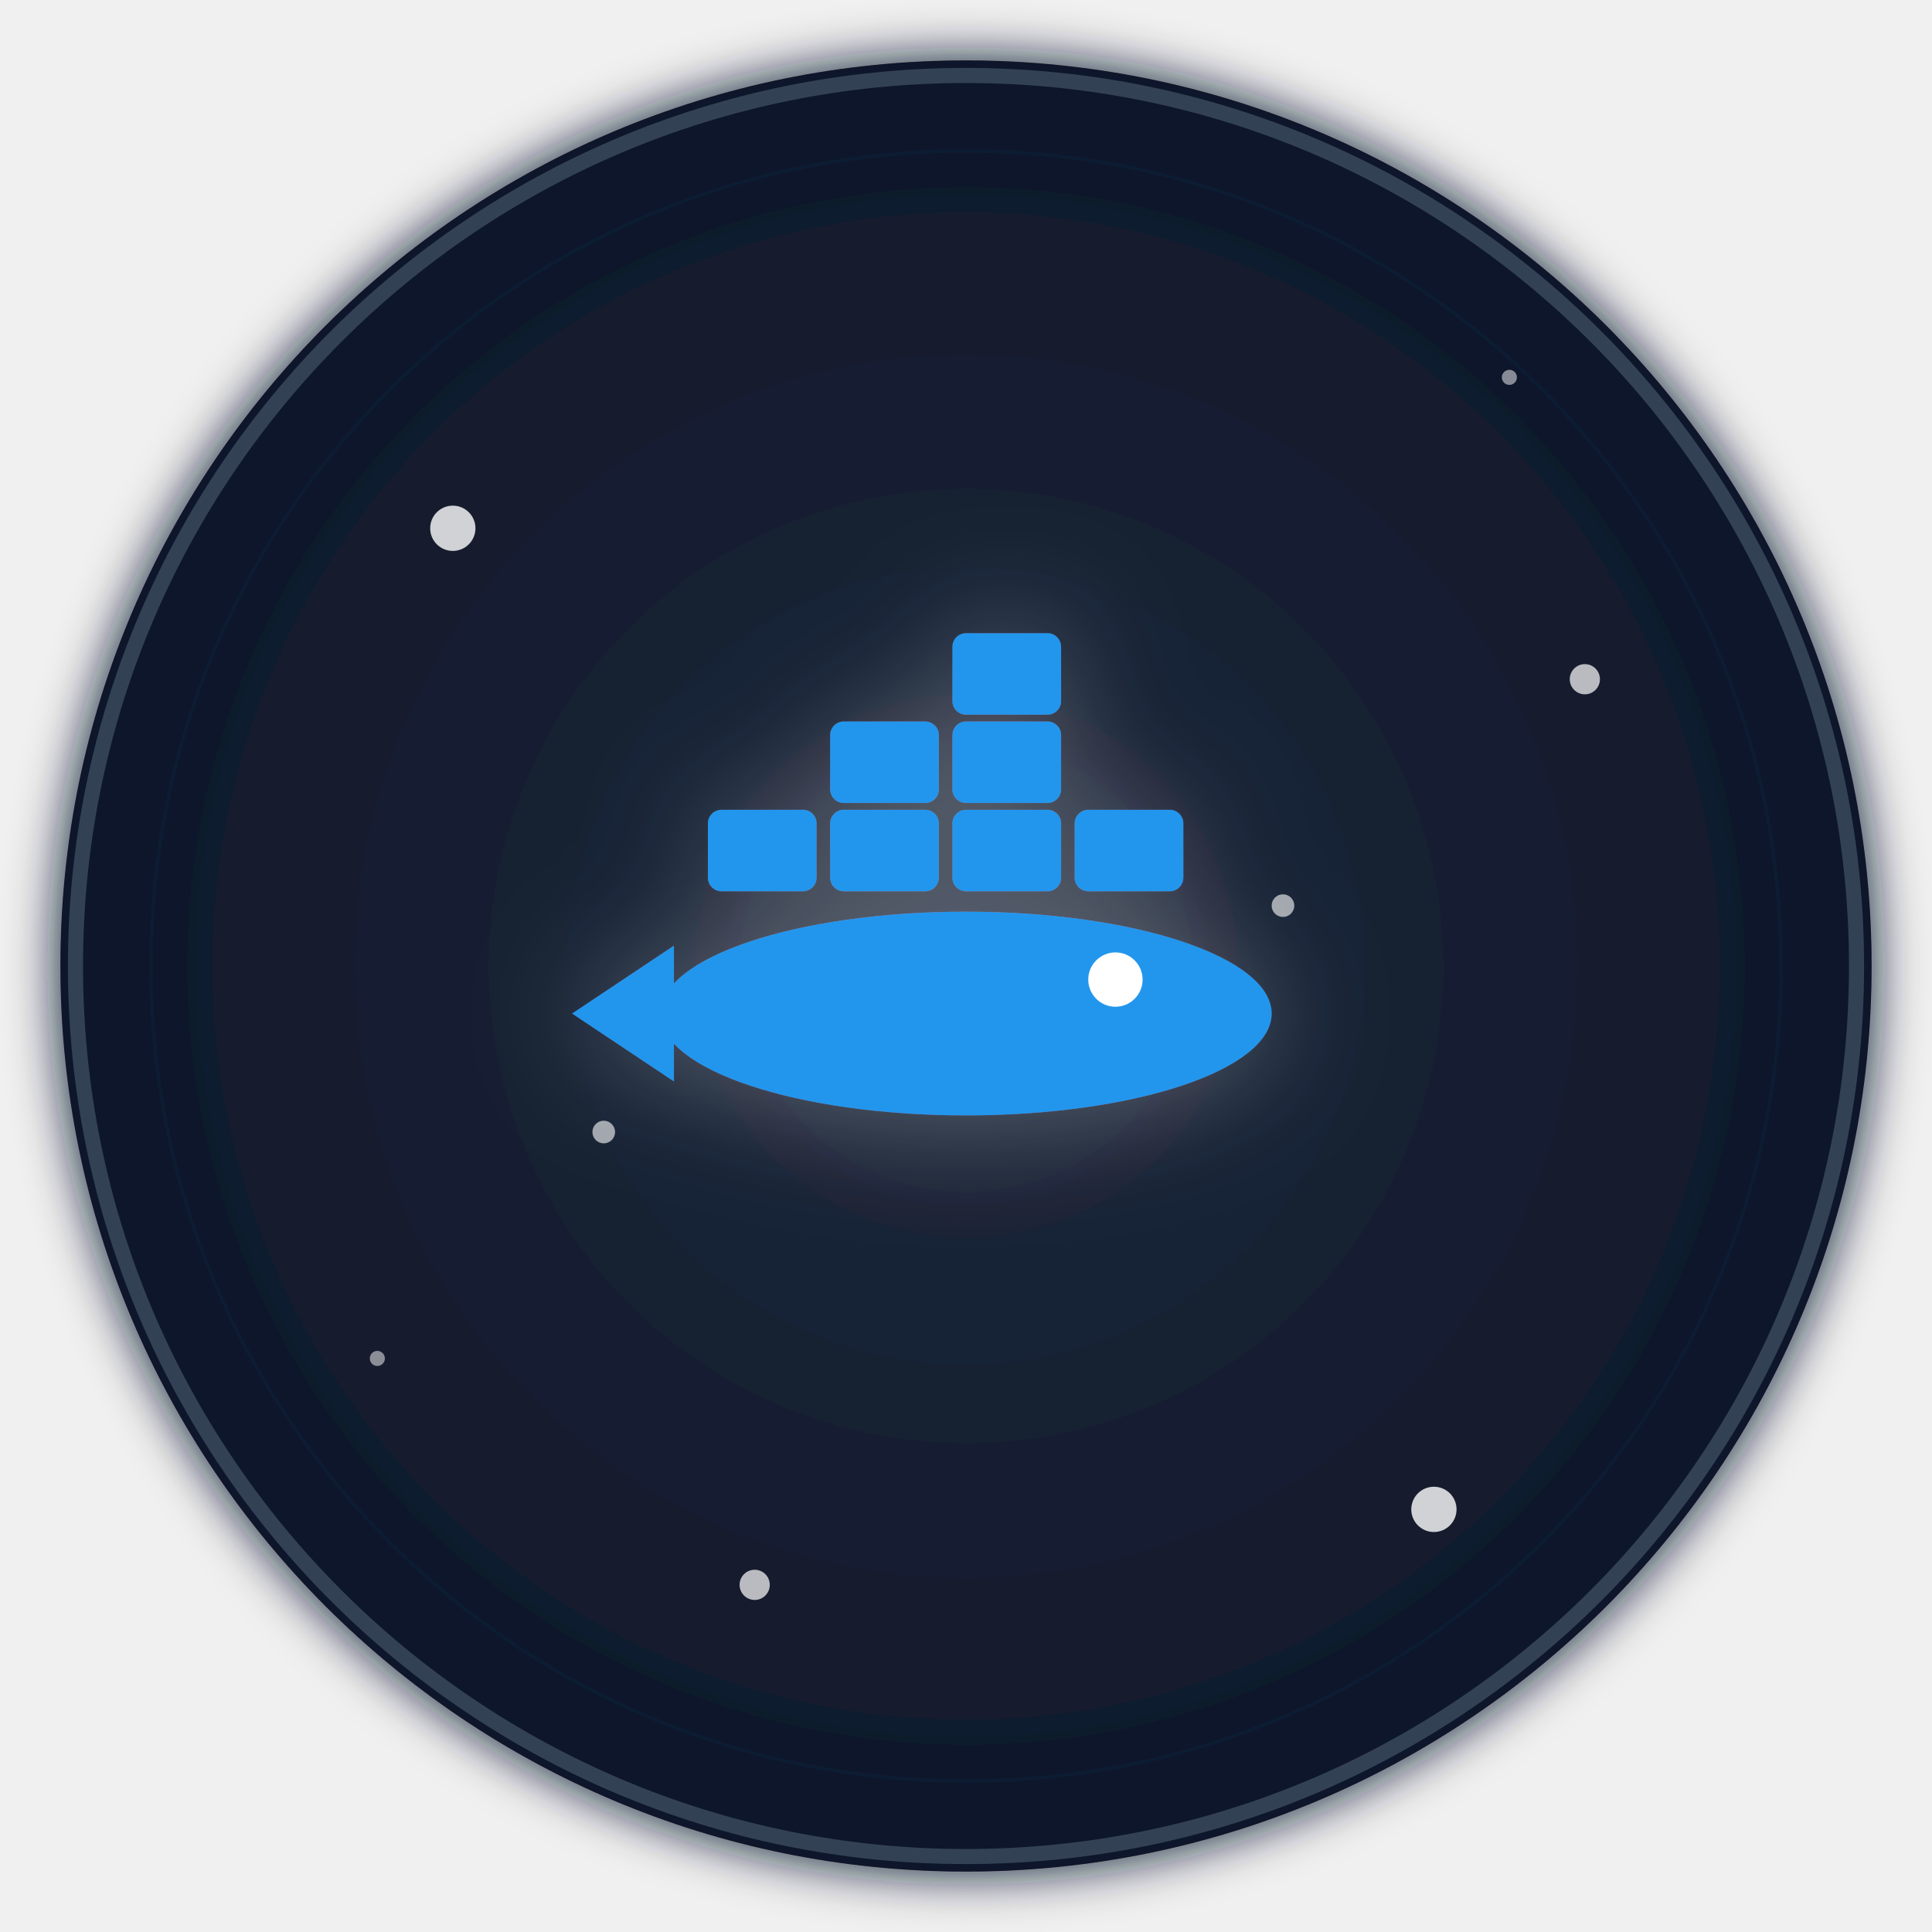
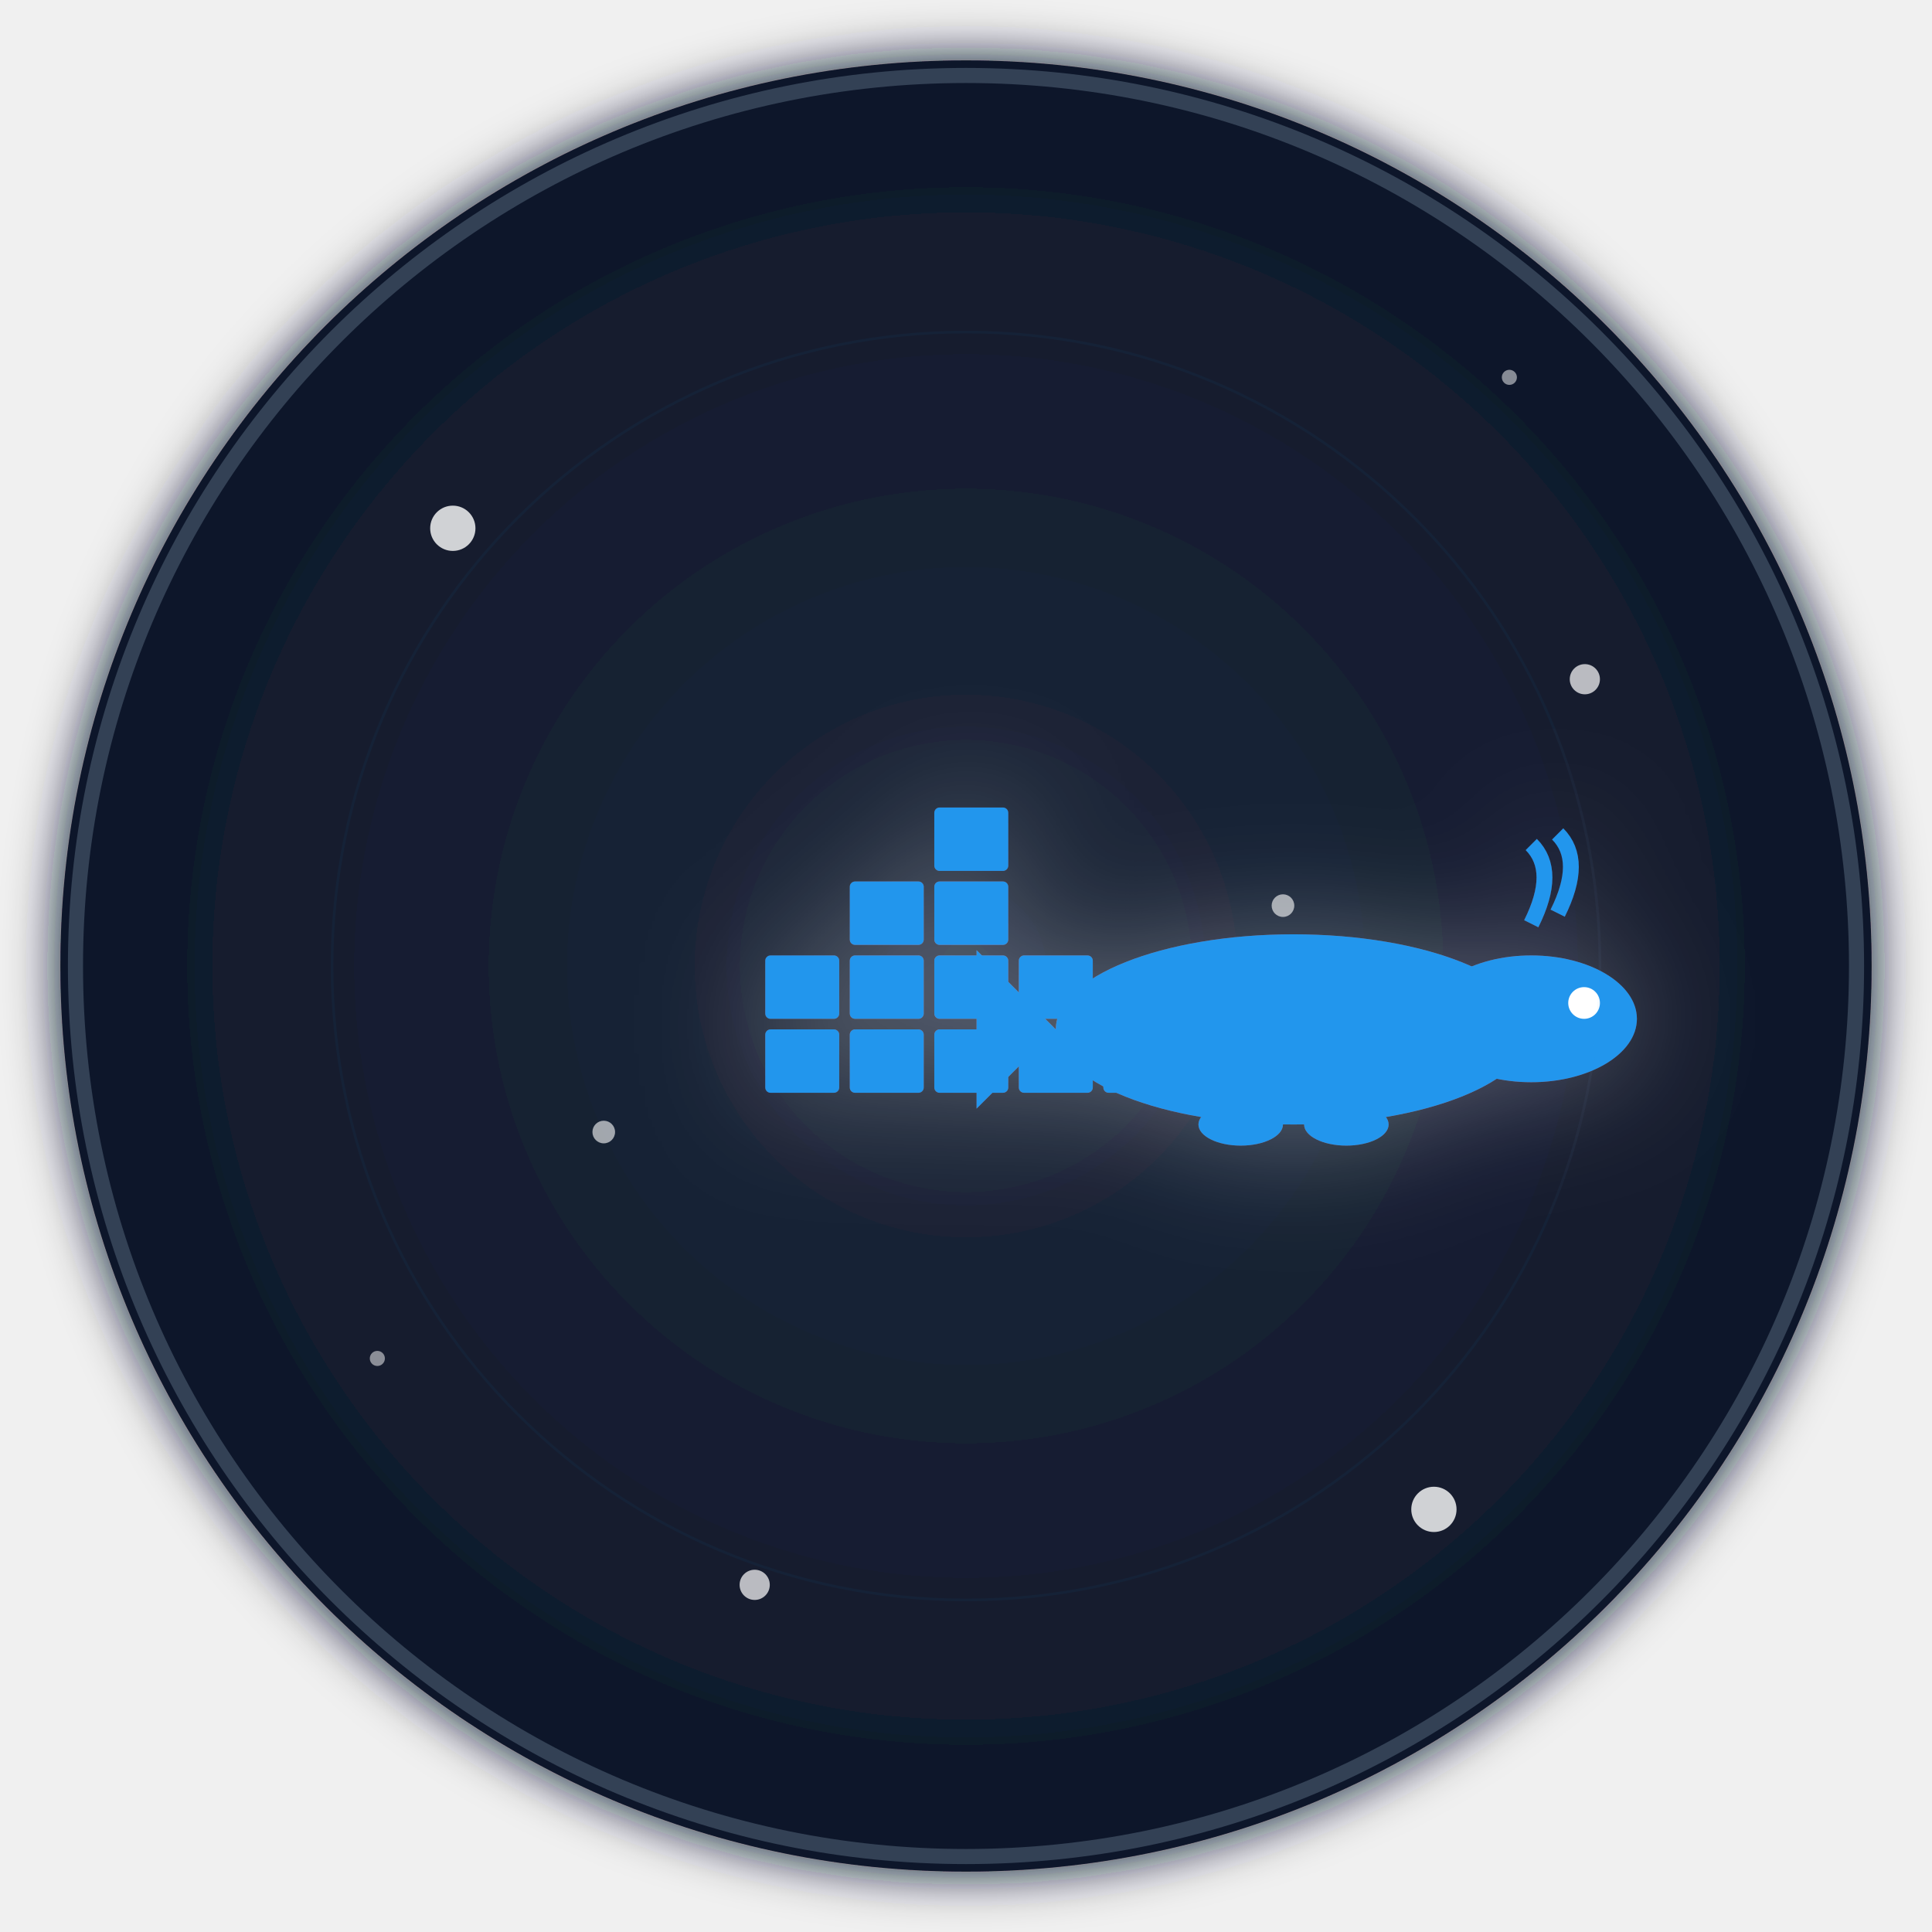
<svg xmlns="http://www.w3.org/2000/svg" width="256" height="256" viewBox="0 0 256 256" fill="none">
  <defs>
    <radialGradient id="grad1" cx="50%" cy="50%" r="50%" fx="50%" fy="50%">
      <stop offset="0%" style="stop-color:#1e293b;stop-opacity:1" />
      <stop offset="100%" style="stop-color:#0f172a;stop-opacity:1" />
    </radialGradient>
    <filter id="glow">
      <feGaussianBlur stdDeviation="3.5" result="coloredBlur" />
      <feMerge>
        <feMergeNode in="coloredBlur" />
        <feMergeNode in="SourceGraphic" />
      </feMerge>
    </filter>
  </defs>
  <circle cx="128" cy="128" r="120" fill="url(#grad1)" filter="url(#glow)" />
  <circle cx="128" cy="128" r="118" fill="transparent" stroke="#334155" stroke-width="2" />
  <circle cx="60" cy="70" r="3" fill="white" opacity="0.8" />
  <circle cx="190" cy="200" r="3" fill="white" opacity="0.8" />
  <circle cx="100" cy="210" r="2" fill="white" opacity="0.7" />
  <circle cx="210" cy="90" r="2" fill="white" opacity="0.7" />
  <circle cx="80" cy="150" r="1.5" fill="white" opacity="0.6" />
  <circle cx="170" cy="120" r="1.5" fill="white" opacity="0.6" />
  <circle cx="50" cy="180" r="1" fill="white" opacity="0.5" />
  <circle cx="200" cy="50" r="1" fill="white" opacity="0.5" />
  <g style="filter: drop-shadow(0 0 8px rgba(255, 255, 255, 0.3));">
-     <g transform="translate(128, 128) scale(0.9) translate(-128, -128)">
+     <g transform="translate(128, 128) scale(0.7) translate(-128, -128)">
      <g fill="#2496ED">
-         <rect x="90" y="105" width="16" height="12" rx="2" />
-         <rect x="108" y="105" width="16" height="12" rx="2" />
-         <rect x="126" y="105" width="16" height="12" rx="2" />
-         <rect x="144" y="105" width="16" height="12" rx="2" />
-         <rect x="108" y="92" width="16" height="12" rx="2" />
-         <rect x="126" y="92" width="16" height="12" rx="2" />
-         <rect x="126" y="79" width="16" height="12" rx="2" />
-         <ellipse cx="128" cy="135" rx="45" ry="15" fill="#2496ED" />
-         <path d="M70 135 L85 125 L85 145 Z" fill="#2496ED" />
-         <circle cx="150" cy="130" r="4" fill="white" />
+         <rect x="90" y="140" width="14" height="12" rx="1" fill="#2496ED" />
+         <rect x="106" y="140" width="14" height="12" rx="1" fill="#2496ED" />
+         <rect x="122" y="140" width="14" height="12" rx="1" fill="#2496ED" />
+         <rect x="138" y="140" width="14" height="12" rx="1" fill="#2496ED" />
+         <rect x="154" y="140" width="14" height="12" rx="1" fill="#2496ED" />
+         <rect x="90" y="126" width="14" height="12" rx="1" fill="#2496ED" />
+         <rect x="106" y="126" width="14" height="12" rx="1" fill="#2496ED" />
+         <rect x="122" y="126" width="14" height="12" rx="1" fill="#2496ED" />
+         <rect x="138" y="126" width="14" height="12" rx="1" fill="#2496ED" />
+         <rect x="106" y="112" width="14" height="12" rx="1" fill="#2496ED" />
+         <rect x="122" y="112" width="14" height="12" rx="1" fill="#2496ED" />
+         <rect x="122" y="98" width="14" height="12" rx="1" fill="#2496ED" />
+       </g>
+       <g fill="#2496ED">
+         <ellipse cx="190" cy="140" rx="45" ry="18" fill="#2496ED" />
+         <ellipse cx="235" cy="138" rx="20" ry="12" fill="#2496ED" />
+         <path d="M145 140 L130 125 L130 155 Z" fill="#2496ED" />
+         <ellipse cx="180" cy="158" rx="8" ry="4" fill="#2496ED" />
+         <ellipse cx="200" cy="158" rx="8" ry="4" fill="#2496ED" />
+         <circle cx="245" cy="135" r="3" fill="white" />
+         <path d="M235 120 Q240 110 235 105" stroke="#2496ED" stroke-width="3" fill="none" />
+         <path d="M240 118 Q245 108 240 103" stroke="#2496ED" stroke-width="3" fill="none" />
      </g>
      <circle cx="128" cy="128" r="120" fill="none" stroke="#2496ED" stroke-width="0.5" opacity="0.05" />
    </g>
  </g>
</svg>
